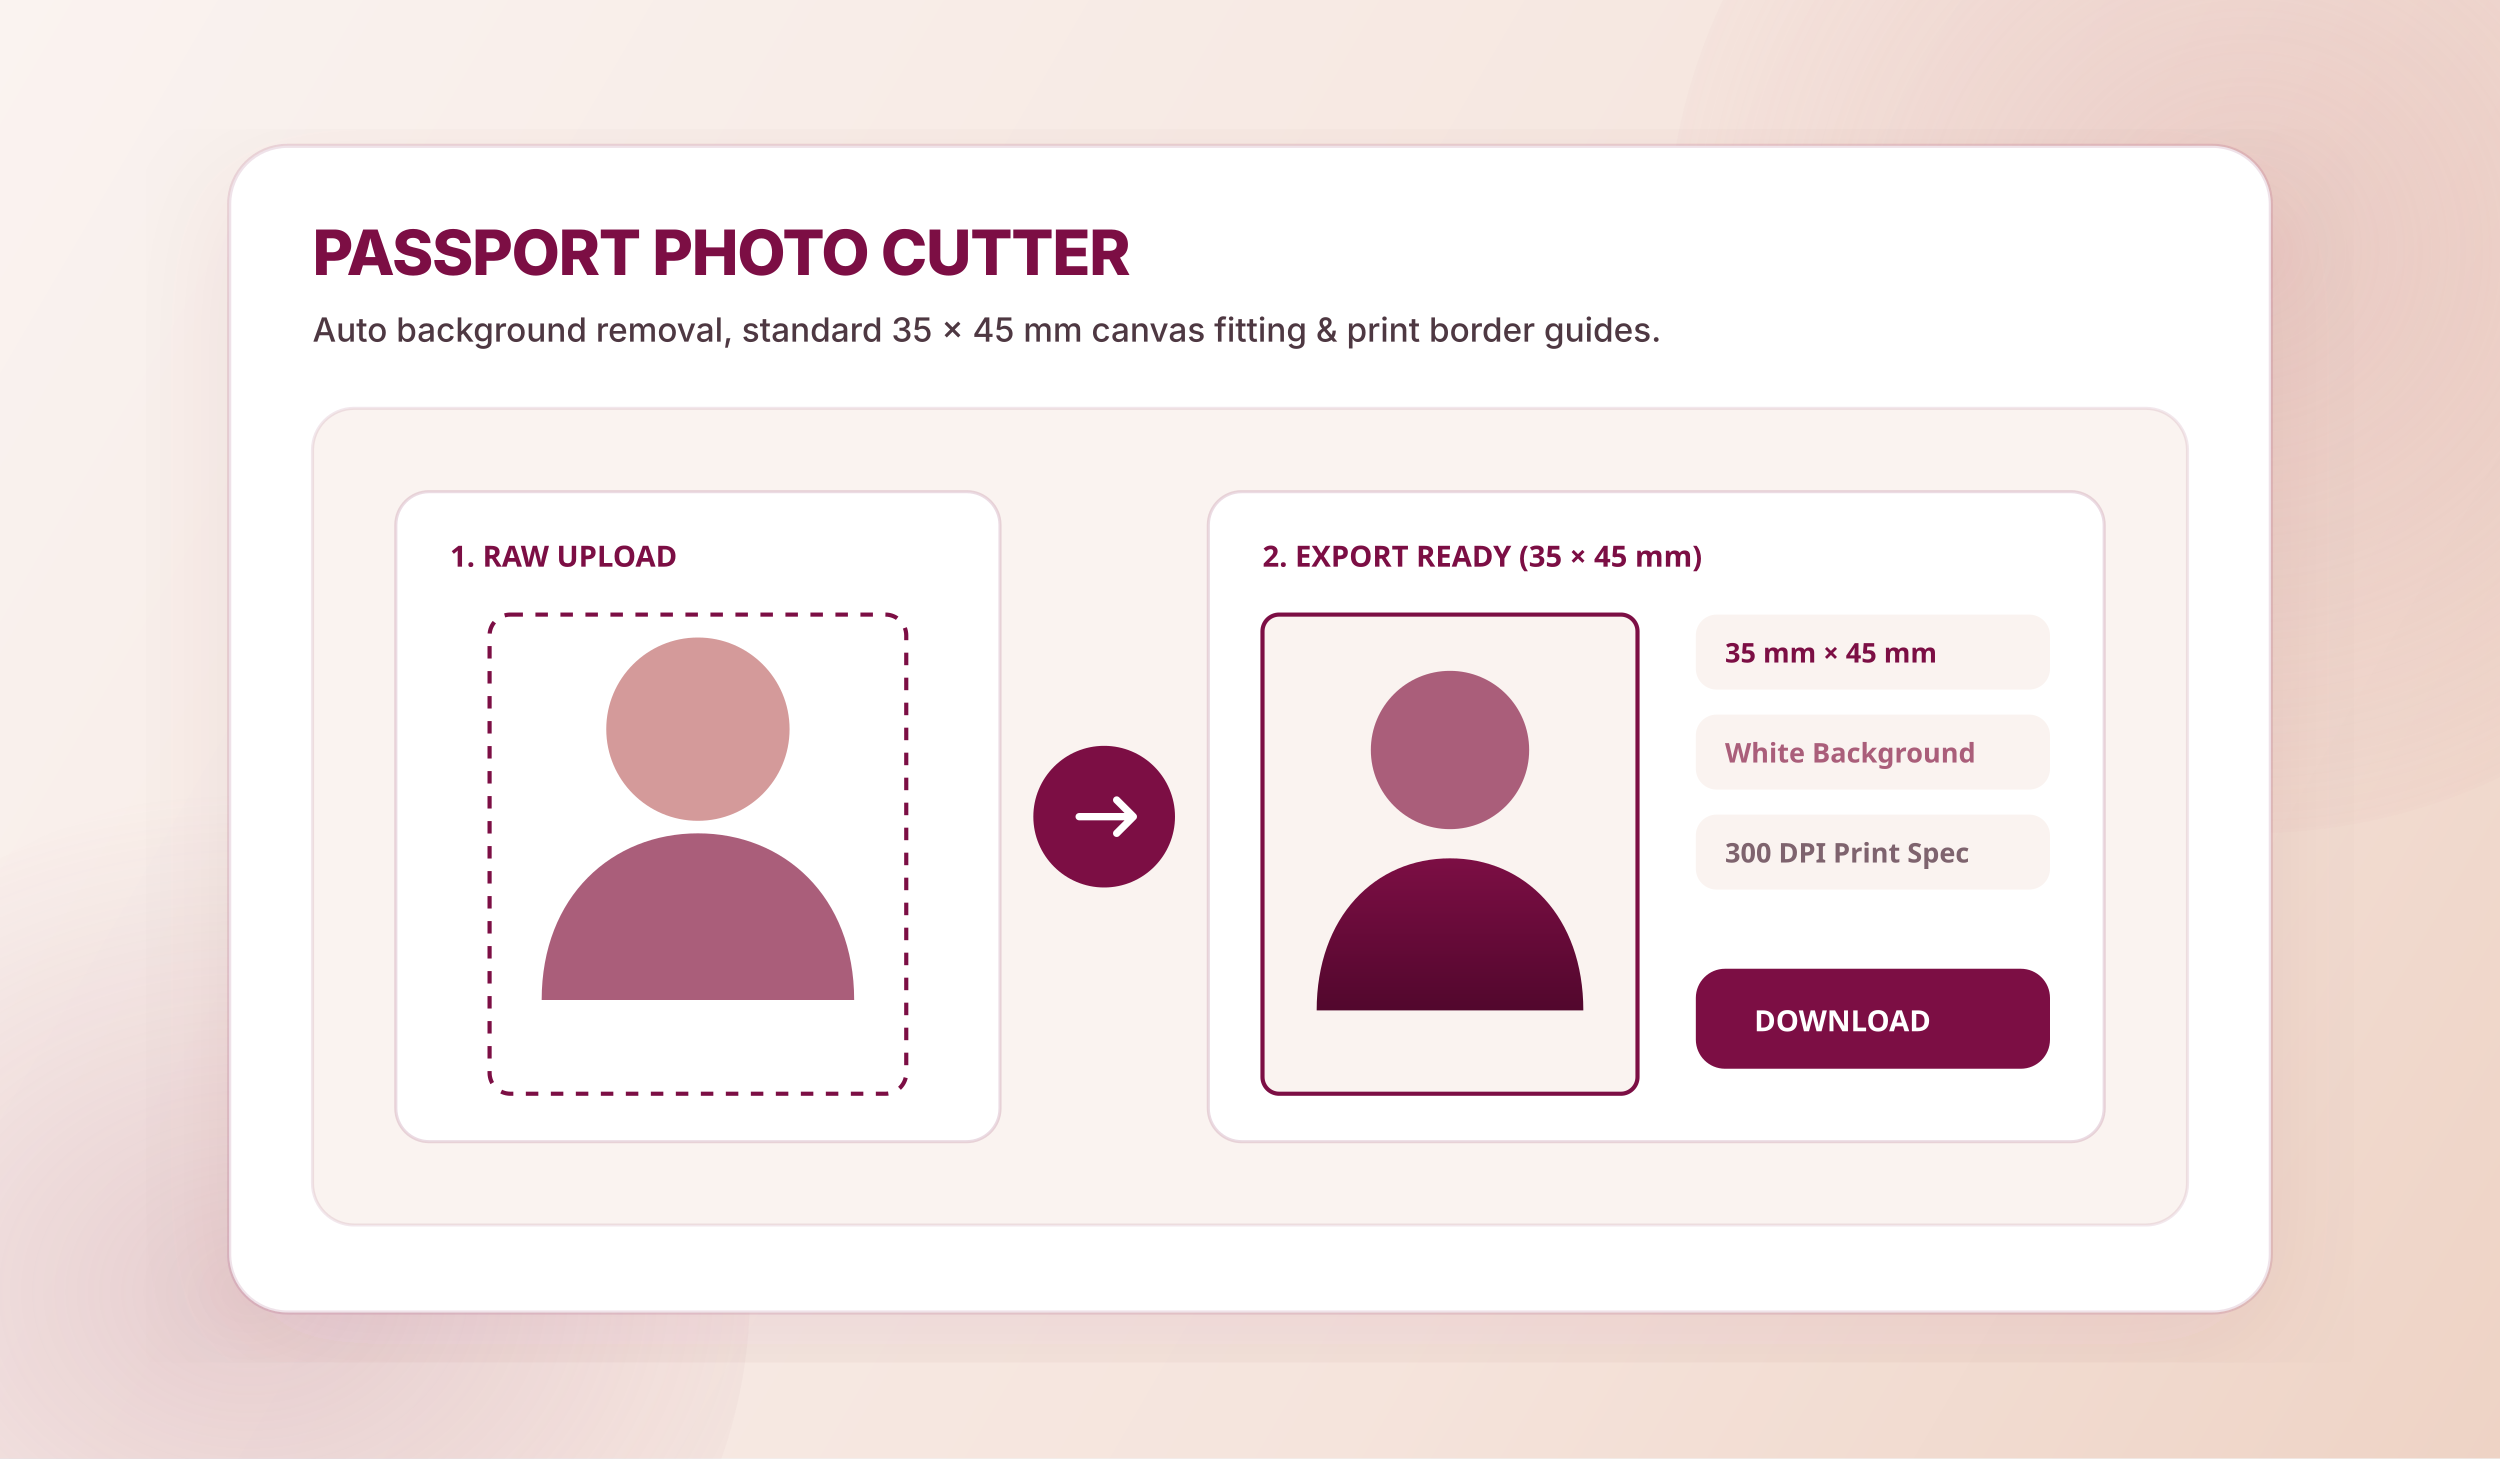
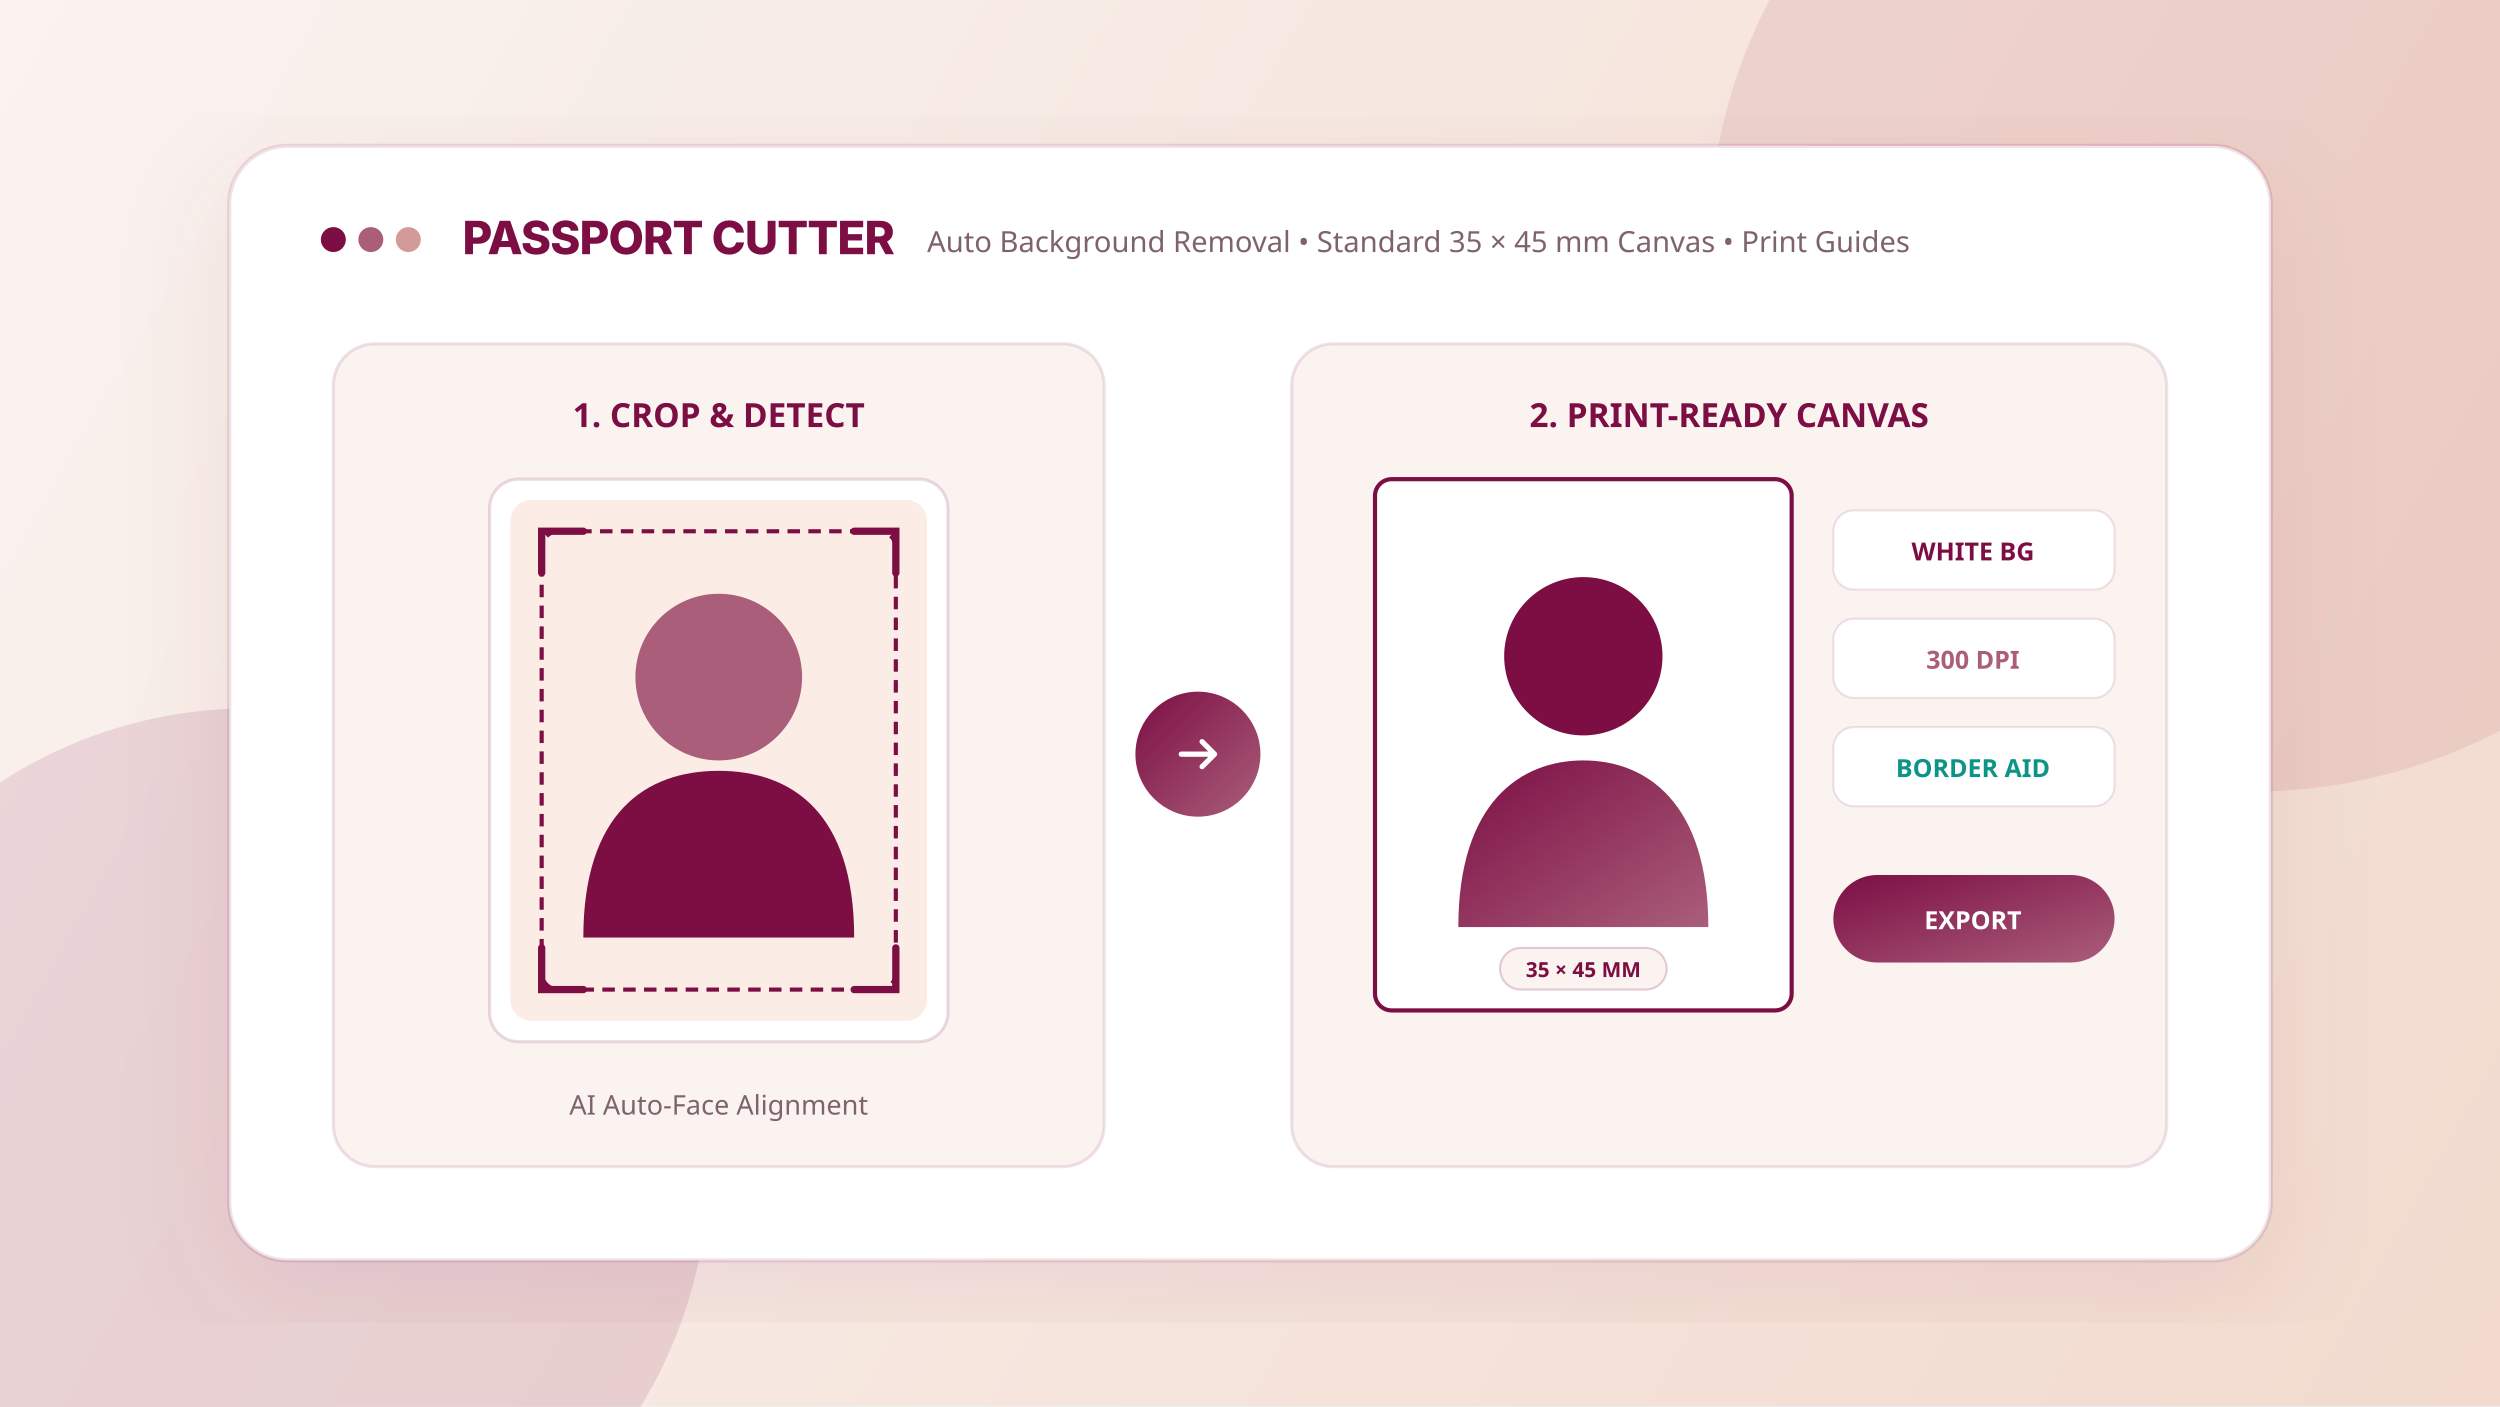
- <svg xmlns="http://www.w3.org/2000/svg" width="1200" height="700" viewBox="0 0 1200 700" fill="none">
+ <svg xmlns="http://www.w3.org/2000/svg" width="1200" height="675" viewBox="0 0 1200 675" fill="none">
  <defs>
-     <linearGradient id="p10-bg" x1="0" y1="0" x2="1200" y2="700" gradientUnits="userSpaceOnUse">
-       <stop offset="0" stop-color="#FAF3F0" />
-       <stop offset="0.65" stop-color="#F5E4DC" />
-       <stop offset="1" stop-color="#EED3C5" />
+     <linearGradient id="p10-bg" x1="0" y1="0" x2="1200" y2="675" gradientUnits="userSpaceOnUse">
+       <stop offset="0%" stop-color="#FAF3F0" />
+       <stop offset="100%" stop-color="#F2DACE" />
    </linearGradient>
-     <radialGradient id="p10-glowA" cx="0" cy="0" r="1" gradientUnits="userSpaceOnUse" gradientTransform="translate(1080 120) scale(340 340)">
-       <stop stop-color="#D49A9A" stop-opacity="0.32" />
-       <stop offset="1" stop-color="#D49A9A" stop-opacity="0" />
-     </radialGradient>
-     <radialGradient id="p10-glowB" cx="0" cy="0" r="1" gradientUnits="userSpaceOnUse" gradientTransform="translate(120 620) scale(300 240)">
-       <stop stop-color="#AA5E7A" stop-opacity="0.22" />
-       <stop offset="1" stop-color="#AA5E7A" stop-opacity="0" />
-     </radialGradient>
-     <linearGradient id="p10-portrait" x1="0" y1="0" x2="0" y2="100%">
-       <stop stop-color="#7C0E44" />
-       <stop offset="1" stop-color="#52072D" />
+     <linearGradient id="p10-wine" x1="0" y1="0" x2="1" y2="1">
+       <stop offset="0%" stop-color="#7C0E44" />
+       <stop offset="100%" stop-color="#AA5E7A" />
    </linearGradient>
-     <filter id="p10-shadow" x="70" y="46" width="1060" height="608" filterUnits="userSpaceOnUse">
-       <feDropShadow dx="0" dy="16" stdDeviation="30" flood-color="#7C0E44" flood-opacity="0.08" />
+     <filter id="p10-shadow" x="60" y="40" width="1080" height="595" filterUnits="userSpaceOnUse">
+       <feDropShadow dx="0" dy="16" stdDeviation="28" flood-color="#7C0E44" flood-opacity="0.08" />
    </filter>
  </defs>
-   <rect width="1200" height="700" fill="url(#p10-bg)" />
-   <circle cx="1080" cy="120" r="280" fill="url(#p10-glowA)" />
-   <circle cx="120" cy="620" r="240" fill="url(#p10-glowB)" />
+   <rect width="1200" height="675" fill="url(#p10-bg)" />
+   <circle cx="1080" cy="120" r="260" fill="#D49A9A" fill-opacity="0.25" />
+   <circle cx="120" cy="560" r="220" fill="#AA5E7A" fill-opacity="0.18" />
  <g filter="url(#p10-shadow)">
-     <rect x="110" y="70" width="980" height="560" rx="28" fill="#FFFFFF" stroke="rgba(124, 14, 68, 0.12)" stroke-width="2" />
+     <rect x="110" y="70" width="980" height="535" rx="28" fill="#FFFFFF" stroke="rgba(124, 14, 68, 0.12)" stroke-width="2" />
  </g>
-   <text x="150" y="132" fill="#7C0E44" font-family="'Space Grotesk', -apple-system, sans-serif" font-size="30" font-weight="800" letter-spacing="-0.02em">PASSPORT PHOTO CUTTER</text>
-   <text x="150" y="164" fill="#4E3842" font-family="'Manrope', -apple-system, sans-serif" font-size="16" font-weight="500">Auto background removal, standard 35 × 45 mm canvas fitting &amp; print border guides.</text>
-   <rect x="150" y="196" width="900" height="392" rx="20" fill="#FAF3F0" stroke="rgba(124, 14, 68, 0.1)" stroke-width="1.5" />
-   <rect x="190" y="236" width="290" height="312" rx="16" fill="#FFFFFF" stroke="rgba(124, 14, 68, 0.15)" stroke-width="1.5" />
-   <text x="216" y="272" fill="#7C0E44" font-family="'Space Grotesk', sans-serif" font-size="14" font-weight="700">1. RAW UPLOAD</text>
-   <circle cx="335" cy="350" r="44" fill="#D49A9A" />
-   <path d="M260 480C260 430 294 400 335 400C376 400 410 430 410 480H260Z" fill="#AA5E7A" />
-   <rect x="235" y="295" width="200" height="230" fill="none" stroke="#7C0E44" stroke-width="2" stroke-dasharray="6 6" rx="10" />
-   <circle cx="530" cy="392" r="34" fill="#7C0E44" />
-   <path d="M518 392H542M536 384L544 392L536 400" stroke="#FFFFFF" stroke-width="3.5" stroke-linecap="round" stroke-linejoin="round" />
-   <rect x="580" y="236" width="430" height="312" rx="16" fill="#FFFFFF" stroke="rgba(124, 14, 68, 0.15)" stroke-width="1.5" />
-   <text x="606" y="272" fill="#7C0E44" font-family="'Space Grotesk', sans-serif" font-size="14" font-weight="700">2. EXPORT READY (35 × 45 mm)</text>
-   <rect x="606" y="295" width="180" height="230" rx="8" fill="#FAF3F0" stroke="#7C0E44" stroke-width="2" />
-   <circle cx="696" cy="360" r="38" fill="#AA5E7A" />
-   <path d="M632 485C632 440 660 412 696 412C732 412 760 440 760 485H632Z" fill="url(#p10-portrait)" />
-   <rect x="814" y="295" width="170" height="36" rx="10" fill="#FAF3F0" />
-   <text x="828" y="318" fill="#7C0E44" font-family="'Space Grotesk', sans-serif" font-size="13" font-weight="700">35 mm × 45 mm</text>
-   <rect x="814" y="343" width="170" height="36" rx="10" fill="#FAF3F0" />
-   <text x="828" y="366" fill="#AA5E7A" font-family="'Space Grotesk', sans-serif" font-size="13" font-weight="700">White Background</text>
-   <rect x="814" y="391" width="170" height="36" rx="10" fill="#FAF3F0" />
-   <text x="828" y="414" fill="#7E636E" font-family="'Space Grotesk', sans-serif" font-size="13" font-weight="700">300 DPI Print Spec</text>
-   <rect x="814" y="465" width="170" height="48" rx="14" fill="#7C0E44" />
-   <text x="842" y="495" fill="#FFFFFF" font-family="'Space Grotesk', sans-serif" font-size="14" font-weight="700">DOWNLOAD</text>
+   <circle cx="160" cy="115" r="6" fill="#7C0E44" />
+   <circle cx="178" cy="115" r="6" fill="#AA5E7A" />
+   <circle cx="196" cy="115" r="6" fill="#D49A9A" />
+   <text x="222" y="122" fill="#7C0E44" font-family="'Space Grotesk', -apple-system, sans-serif" font-size="22" font-weight="800" letter-spacing="-0.02em">
+     PASSPORT CUTTER
+   </text>
+   <text x="445" y="121" fill="#7E636E" font-family="'Manrope', sans-serif" font-size="14" font-weight="500">
+     Auto Background Removal • Standard 35 × 45 mm Canvas • Print Guides
+   </text>
+   <rect x="160" y="165" width="370" height="395" rx="20" fill="#FAF3F0" stroke="rgba(124, 14, 68, 0.12)" stroke-width="1.5" />
+   <text x="345" y="205" text-anchor="middle" fill="#7C0E44" font-family="'Space Grotesk', sans-serif" font-size="16" font-weight="800">
+     1. CROP &amp; DETECT
+   </text>
+   <g transform="translate(235, 230)">
+     <rect x="0" y="0" width="220" height="270" rx="14" fill="#FFFFFF" stroke="rgba(124, 14, 68, 0.15)" stroke-width="1.5" />
+     <rect x="10" y="10" width="200" height="250" rx="10" fill="#FCECE6" />
+     <circle cx="110" cy="95" r="40" fill="#AA5E7A" />
+     <path d="M45 220 C45 160 75 140 110 140 C145 140 175 160 175 220 Z" fill="#7C0E44" />
+     <rect x="25" y="25" width="170" height="220" rx="8" fill="none" stroke="#7C0E44" stroke-width="2" stroke-dasharray="6 4" />
+     <path d="M25 45 V25 H45" stroke="#7C0E44" stroke-width="3.5" stroke-linecap="round" />
+     <path d="M195 45 V25 H175" stroke="#7C0E44" stroke-width="3.5" stroke-linecap="round" />
+     <path d="M25 225 V245 H45" stroke="#7C0E44" stroke-width="3.5" stroke-linecap="round" />
+     <path d="M195 225 V245 H175" stroke="#7C0E44" stroke-width="3.5" stroke-linecap="round" />
+   </g>
+   <text x="345" y="535" text-anchor="middle" fill="#7E636E" font-family="'Manrope', sans-serif" font-size="13">
+     AI Auto-Face Alignment
+   </text>
+   <g transform="translate(575, 362)">
+     <circle cx="0" cy="0" r="30" fill="url(#p10-wine)" />
+     <path d="M-8 0 H8 M2 -6 L8 0 L2 6" stroke="#FFFFFF" stroke-width="2.5" stroke-linecap="round" stroke-linejoin="round" />
+   </g>
+   <rect x="620" y="165" width="420" height="395" rx="20" fill="#FAF3F0" stroke="rgba(124, 14, 68, 0.12)" stroke-width="1.5" />
+   <text x="830" y="205" text-anchor="middle" fill="#7C0E44" font-family="'Space Grotesk', sans-serif" font-size="16" font-weight="800">
+     2. PRINT-READY CANVAS
+   </text>
+   <g transform="translate(660, 230)">
+     <rect x="0" y="0" width="200" height="255" rx="8" fill="#FFFFFF" stroke="#7C0E44" stroke-width="2" />
+     <circle cx="100" cy="85" r="38" fill="#7C0E44" />
+     <path d="M40 215 C40 155 70 135 100 135 C130 135 160 155 160 215 Z" fill="url(#p10-wine)" />
+     <rect x="60" y="225" width="80" height="20" rx="10" fill="#FAF3F0" stroke="rgba(124, 14, 68, 0.2)" />
+     <text x="100" y="239" text-anchor="middle" fill="#7C0E44" font-family="'Space Grotesk', sans-serif" font-size="10" font-weight="800">35 × 45 MM</text>
+   </g>
+   <g transform="translate(880, 245)">
+     <rect x="0" y="0" width="135" height="38" rx="10" fill="#FFFFFF" stroke="rgba(124, 14, 68, 0.12)" />
+     <text x="67" y="24" text-anchor="middle" fill="#7C0E44" font-family="'Space Grotesk', sans-serif" font-size="12" font-weight="700">WHITE BG</text>
+     <rect x="0" y="52" width="135" height="38" rx="10" fill="#FFFFFF" stroke="rgba(124, 14, 68, 0.12)" />
+     <text x="67" y="76" text-anchor="middle" fill="#AA5E7A" font-family="'Space Grotesk', sans-serif" font-size="12" font-weight="700">300 DPI</text>
+     <rect x="0" y="104" width="135" height="38" rx="10" fill="#FFFFFF" stroke="rgba(124, 14, 68, 0.12)" />
+     <text x="67" y="128" text-anchor="middle" fill="#0D9488" font-family="'Space Grotesk', sans-serif" font-size="12" font-weight="700">BORDER AID</text>
+     <rect x="0" y="175" width="135" height="42" rx="21" fill="url(#p10-wine)" />
+     <text x="67" y="201" text-anchor="middle" fill="#FFFFFF" font-family="'Space Grotesk', sans-serif" font-size="12" font-weight="700">EXPORT</text>
+   </g>
</svg>
